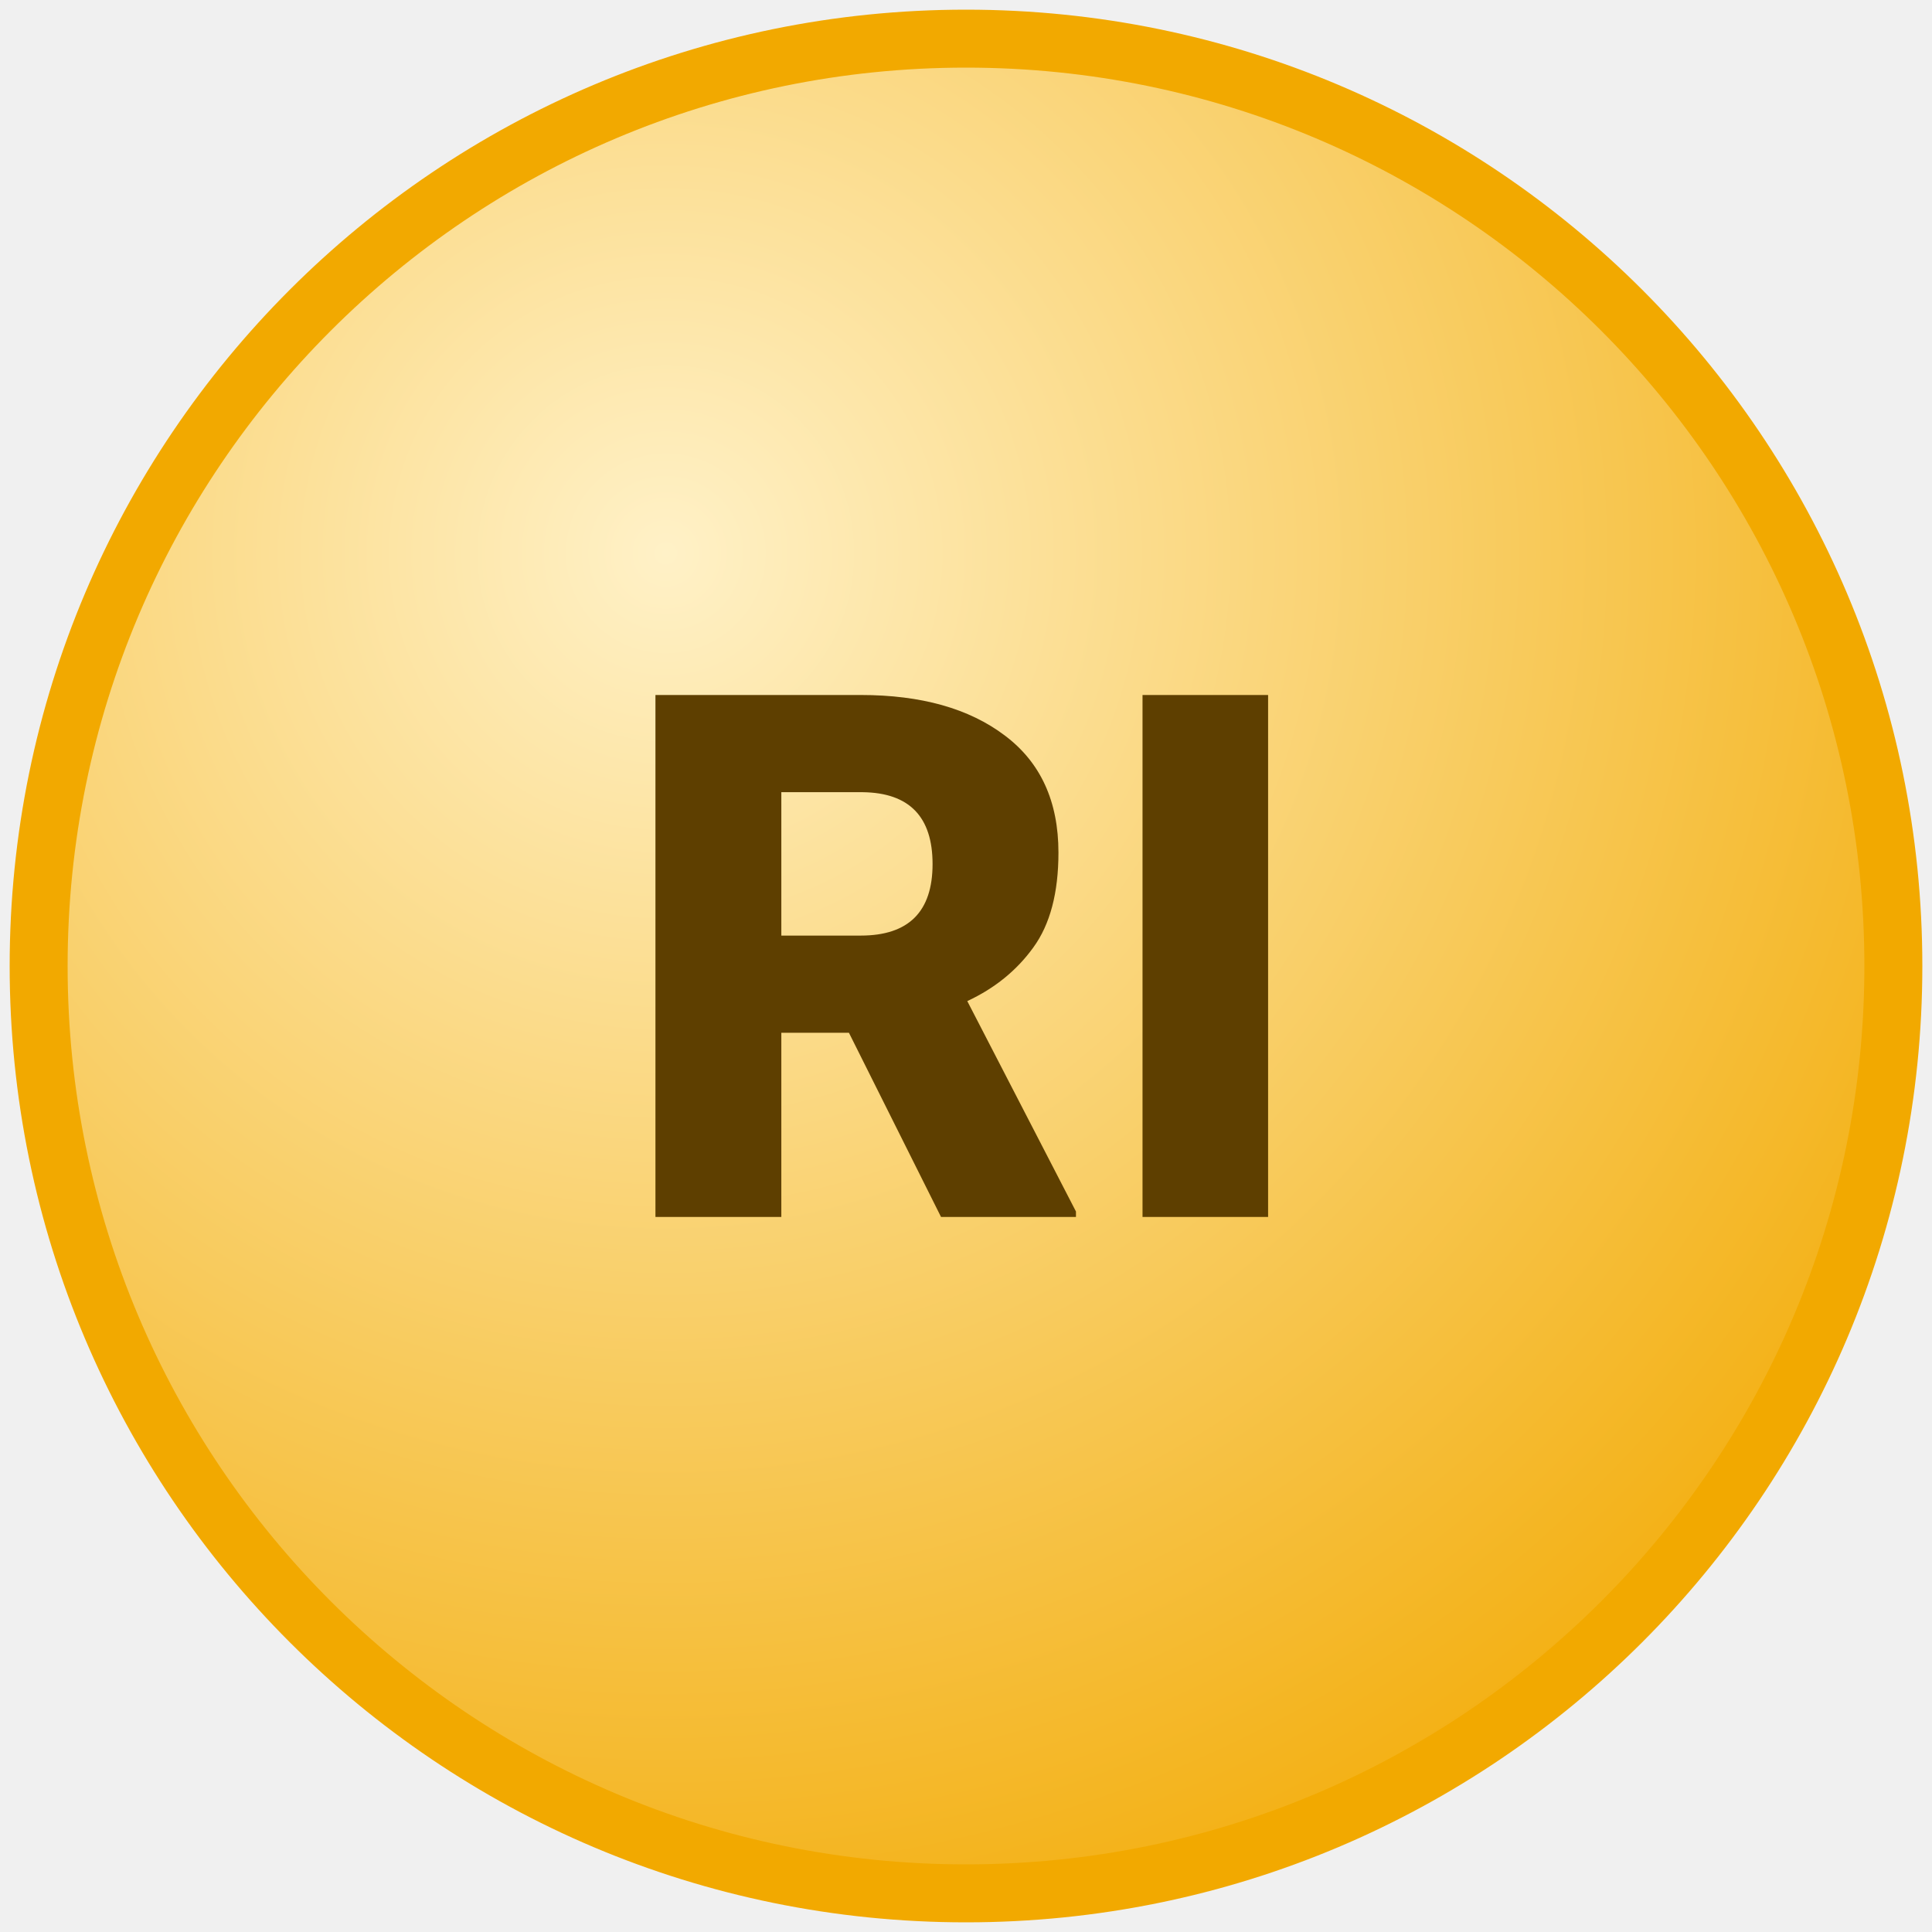
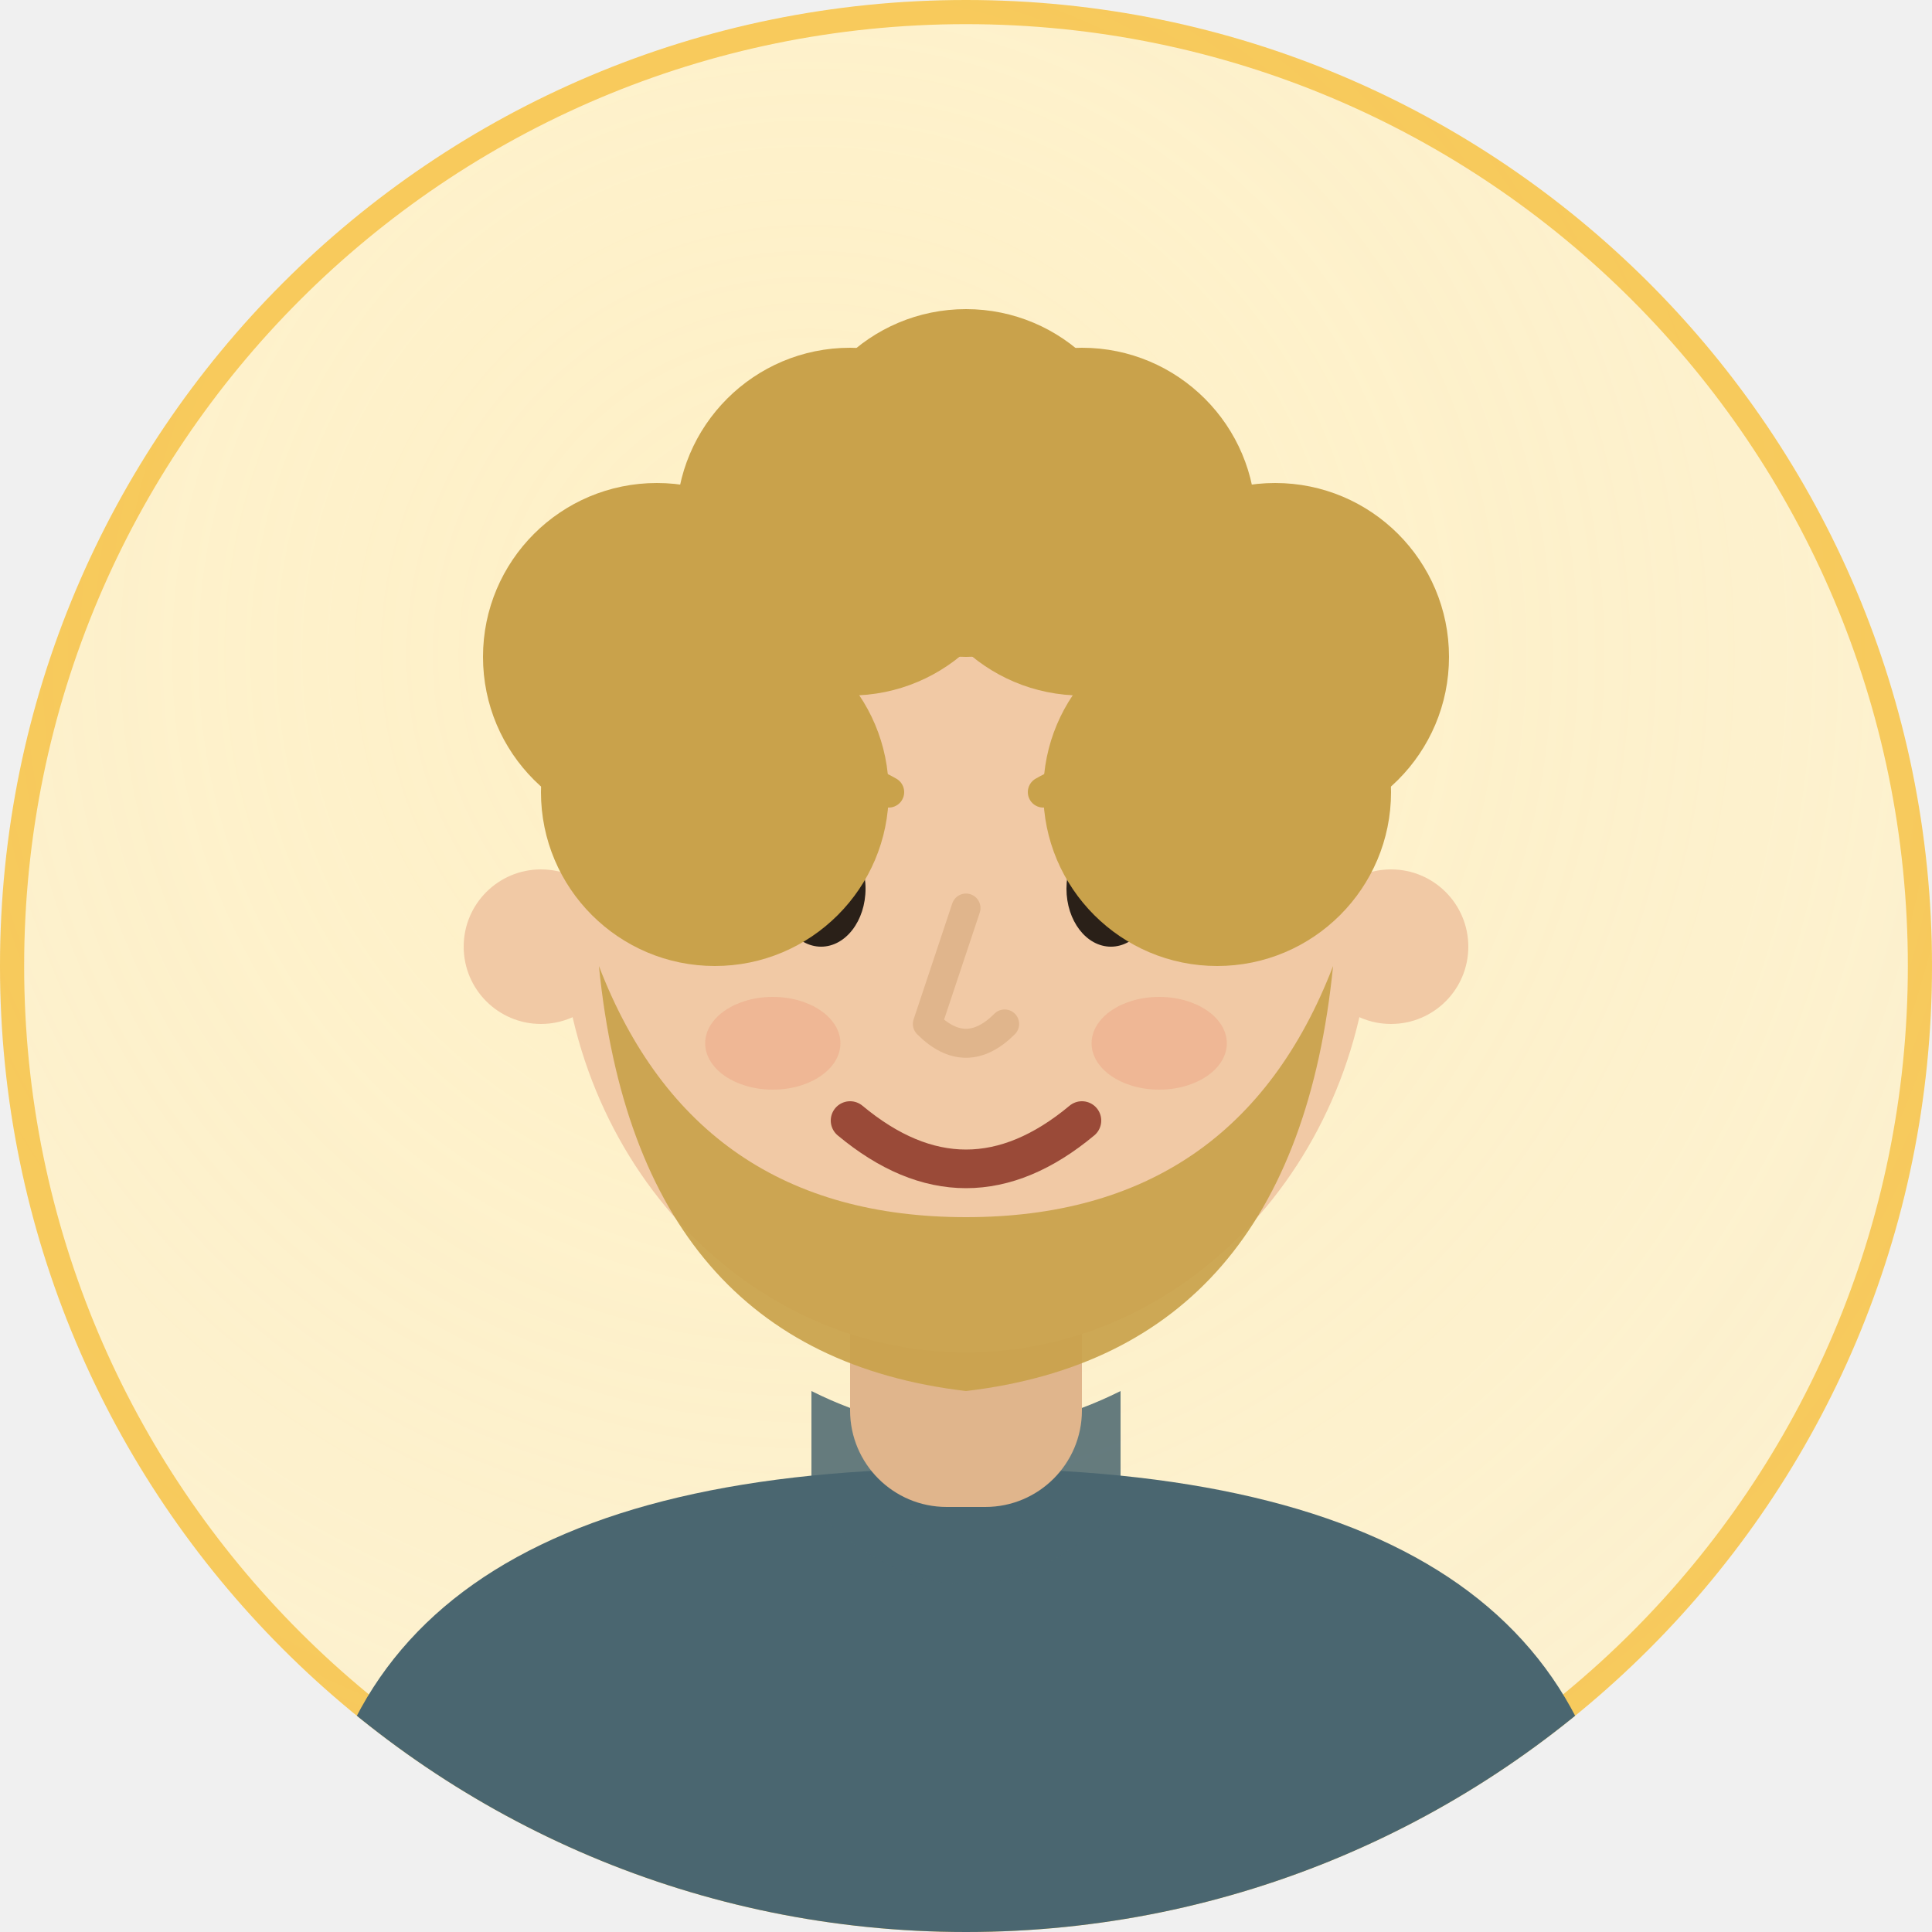
- <svg xmlns="http://www.w3.org/2000/svg" viewBox="0 0 100 100" role="img" aria-label="RI avatar">
+ <svg xmlns="http://www.w3.org/2000/svg" viewBox="0 0 100 100" role="img" aria-label="member portrait">
  <defs>
-     <radialGradient id="bg" cx="34%" cy="28%" r="85%">
+     <radialGradient id="bg" cx="42%" cy="34%" r="75%">
      <stop offset="0%" stop-color="#FFF1C7" />
-       <stop offset="100%" stop-color="#F2A900" />
+       <stop offset="100%" stop-color="#FFF1C7" stop-opacity="0.78" />
    </radialGradient>
+     <clipPath id="disc">
+       <circle cx="50" cy="50" r="50" />
+     </clipPath>
  </defs>
-   <circle cx="50" cy="50" r="48" fill="url(#bg)" stroke="#F2A900" stroke-width="3" />
-   <text x="50" y="50" font-family="-apple-system,BlinkMacSystemFont,'Segoe UI',Roboto,Helvetica,Arial,sans-serif" font-size="38" font-weight="800" fill="#5E3F00" text-anchor="middle" dominant-baseline="central">RI</text>
+   <g clip-path="url(#disc)">
+     <rect x="0" y="0" width="100" height="100" fill="url(#bg)" />
+     <circle cx="50" cy="50" r="50" fill="none" stroke="#F2A900" stroke-width="2.5" stroke-opacity="0.55" />
+     <path d="M16 100 Q16 76 50 76 Q84 76 84 100 Z" fill="#4A6670" />
+     <path d="M42 78 Q50 86 58 78 L58 72 Q50 76 42 72 Z" fill="#4A6670" opacity="0.85" />
+     <rect x="44" y="64" width="12" height="14" rx="5" fill="#E0B58C" />
+     <ellipse cx="50" cy="47" rx="21" ry="23" fill="#F1C9A5" />
+     <circle cx="28" cy="49" r="4" fill="#F1C9A5" />
+     <circle cx="72" cy="49" r="4" fill="#F1C9A5" />
+     <ellipse cx="40" cy="54" rx="3.5" ry="2.4" fill="#E8896B" opacity="0.28" />
+     <ellipse cx="60" cy="54" rx="3.5" ry="2.4" fill="#E8896B" opacity="0.28" />
+     <path d="M31 50 Q33 70 50 72 Q67 70 69 50 Q64 63 50 63 Q36 63 31 50 Z" fill="#C9A24B" opacity="0.92" />
+     <ellipse cx="42.5" cy="46" rx="2.3" ry="3" fill="#2A2018" />
+     <ellipse cx="57.5" cy="46" rx="2.3" ry="3" fill="#2A2018" />
+     <circle cx="43.3" cy="45" r="0.8" fill="#fff" opacity="0.85" />
+     <circle cx="58.3" cy="45" r="0.8" fill="#fff" opacity="0.85" />
+     <path d="M39 41 Q42.5 39 46 41" stroke="#C9A24B" stroke-width="1.6" fill="none" stroke-linecap="round" />
+     <path d="M54 41 Q57.5 39 61 41" stroke="#C9A24B" stroke-width="1.6" fill="none" stroke-linecap="round" />
+     <path d="M50 47 L48 53 Q50 55 52 53" stroke="#E0B58C" stroke-width="1.5" fill="none" stroke-linecap="round" stroke-linejoin="round" />
+     <path d="M44 58 Q50 63 56 58" stroke="#9A4A38" stroke-width="2" fill="none" stroke-linecap="round" />
+     <circle cx="34" cy="34" r="9" fill="#C9A24B" />
+     <circle cx="44" cy="27" r="9" fill="#C9A24B" />
+     <circle cx="56" cy="27" r="9" fill="#C9A24B" />
+     <circle cx="66" cy="34" r="9" fill="#C9A24B" />
+     <circle cx="37" cy="41" r="9" fill="#C9A24B" />
+     <circle cx="63" cy="41" r="9" fill="#C9A24B" />
+     <circle cx="50" cy="25" r="9" fill="#C9A24B" />
+   </g>
</svg>
